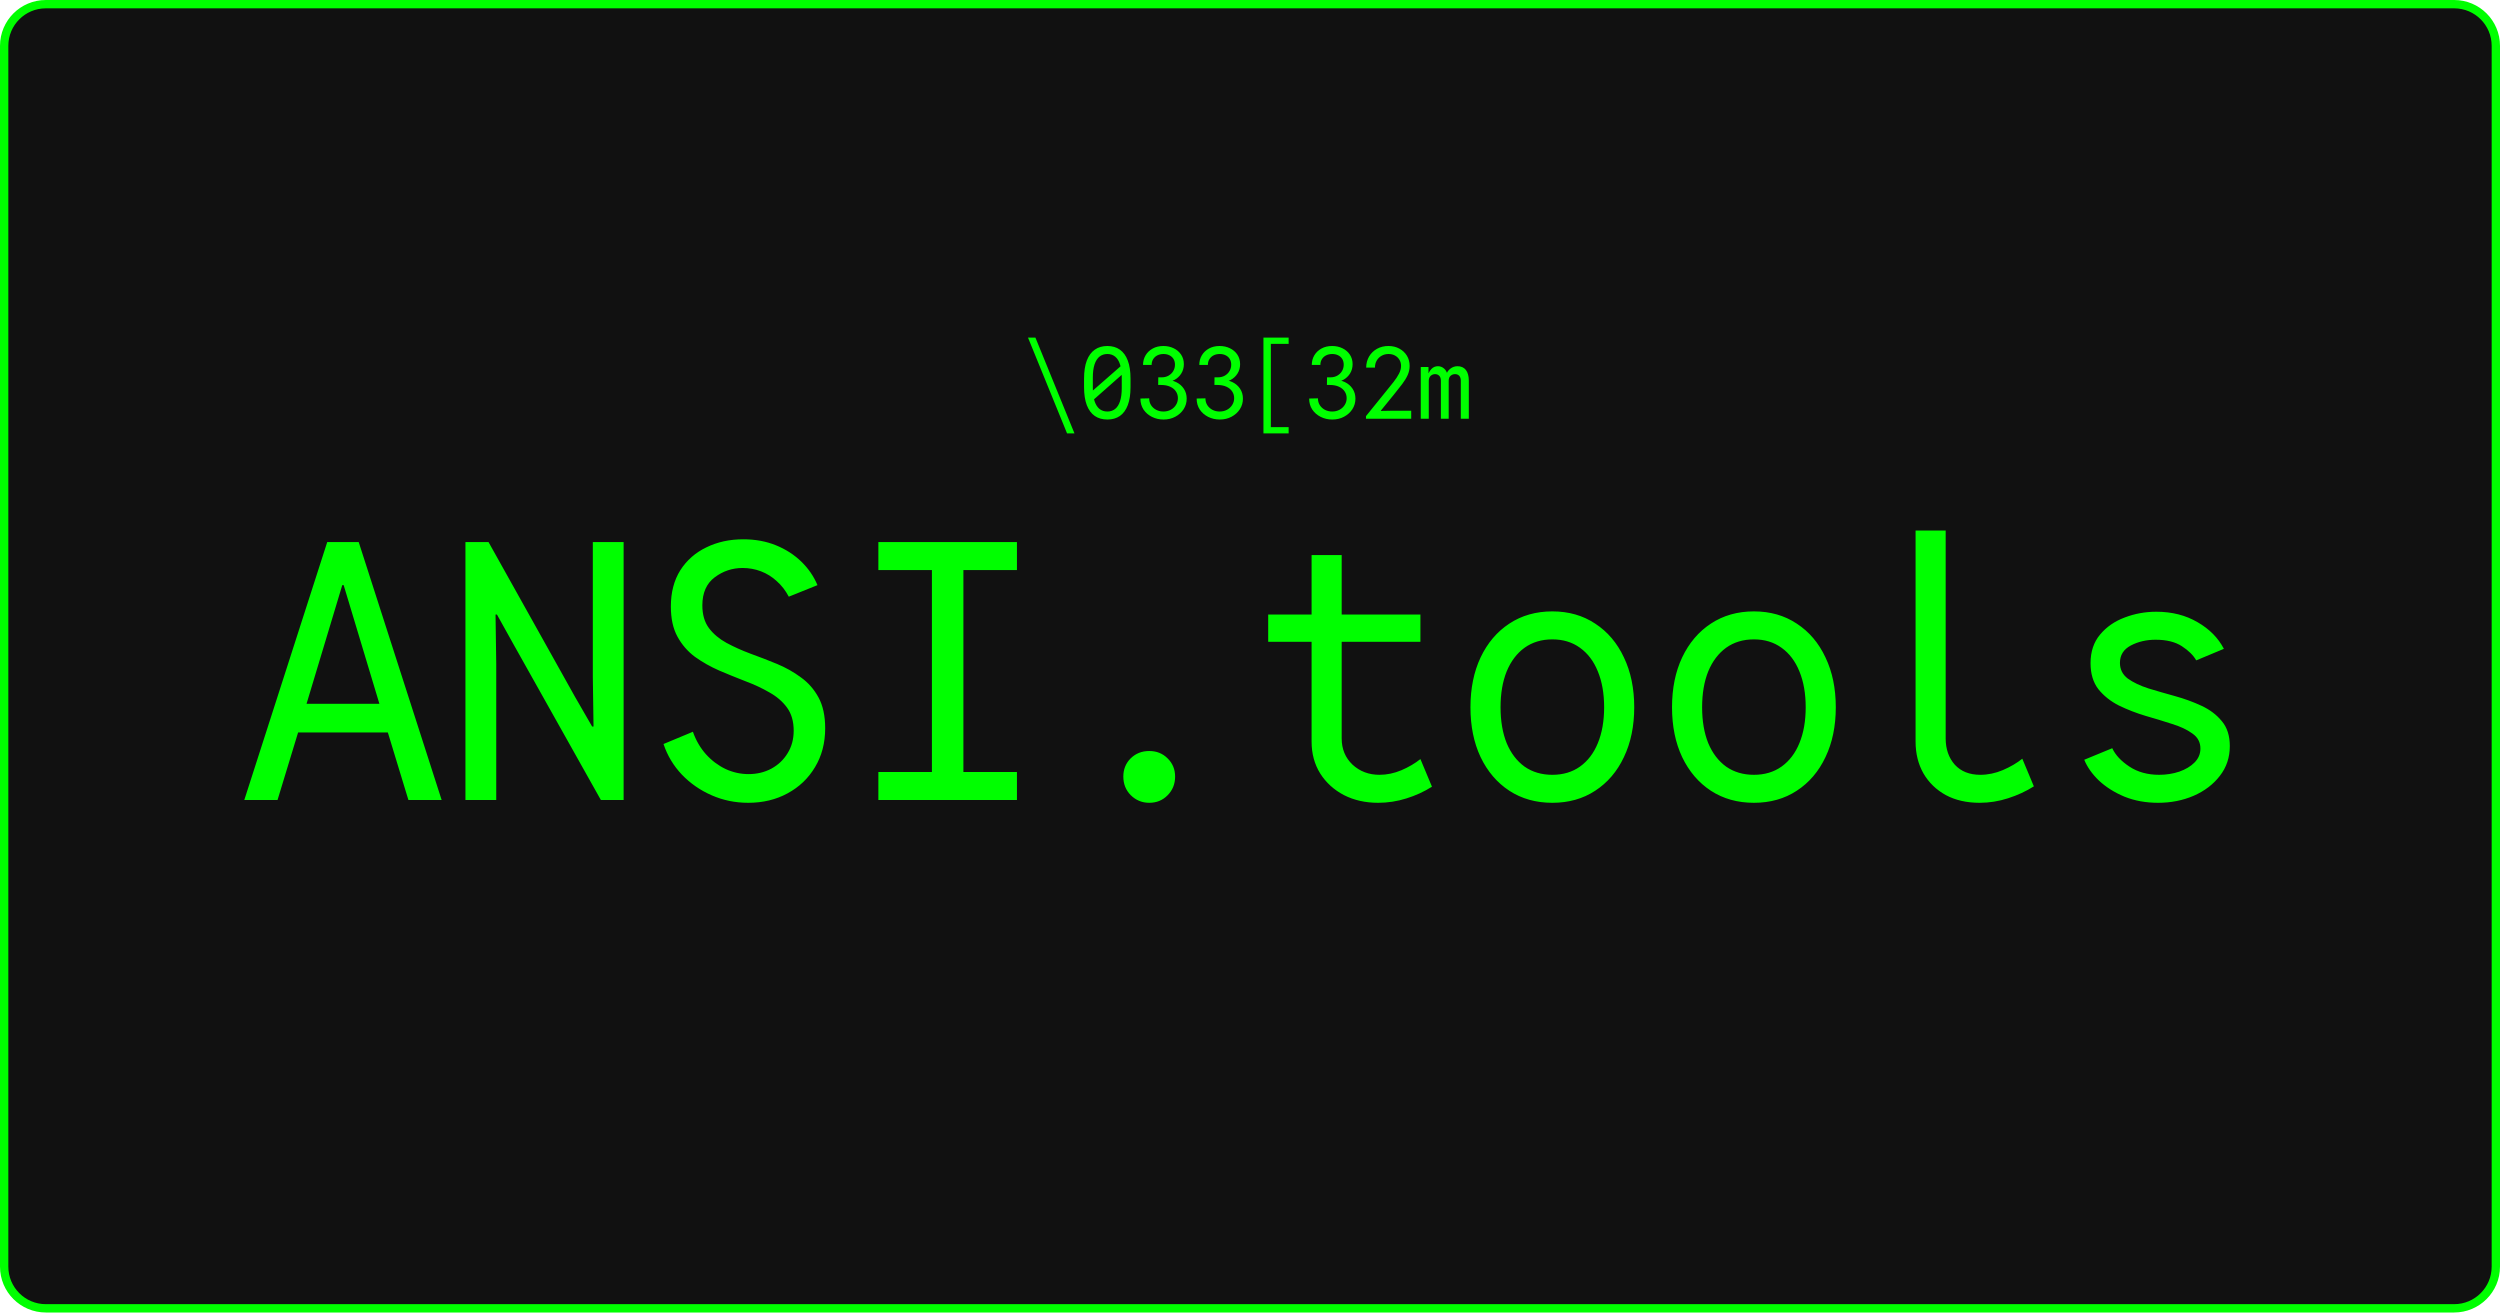
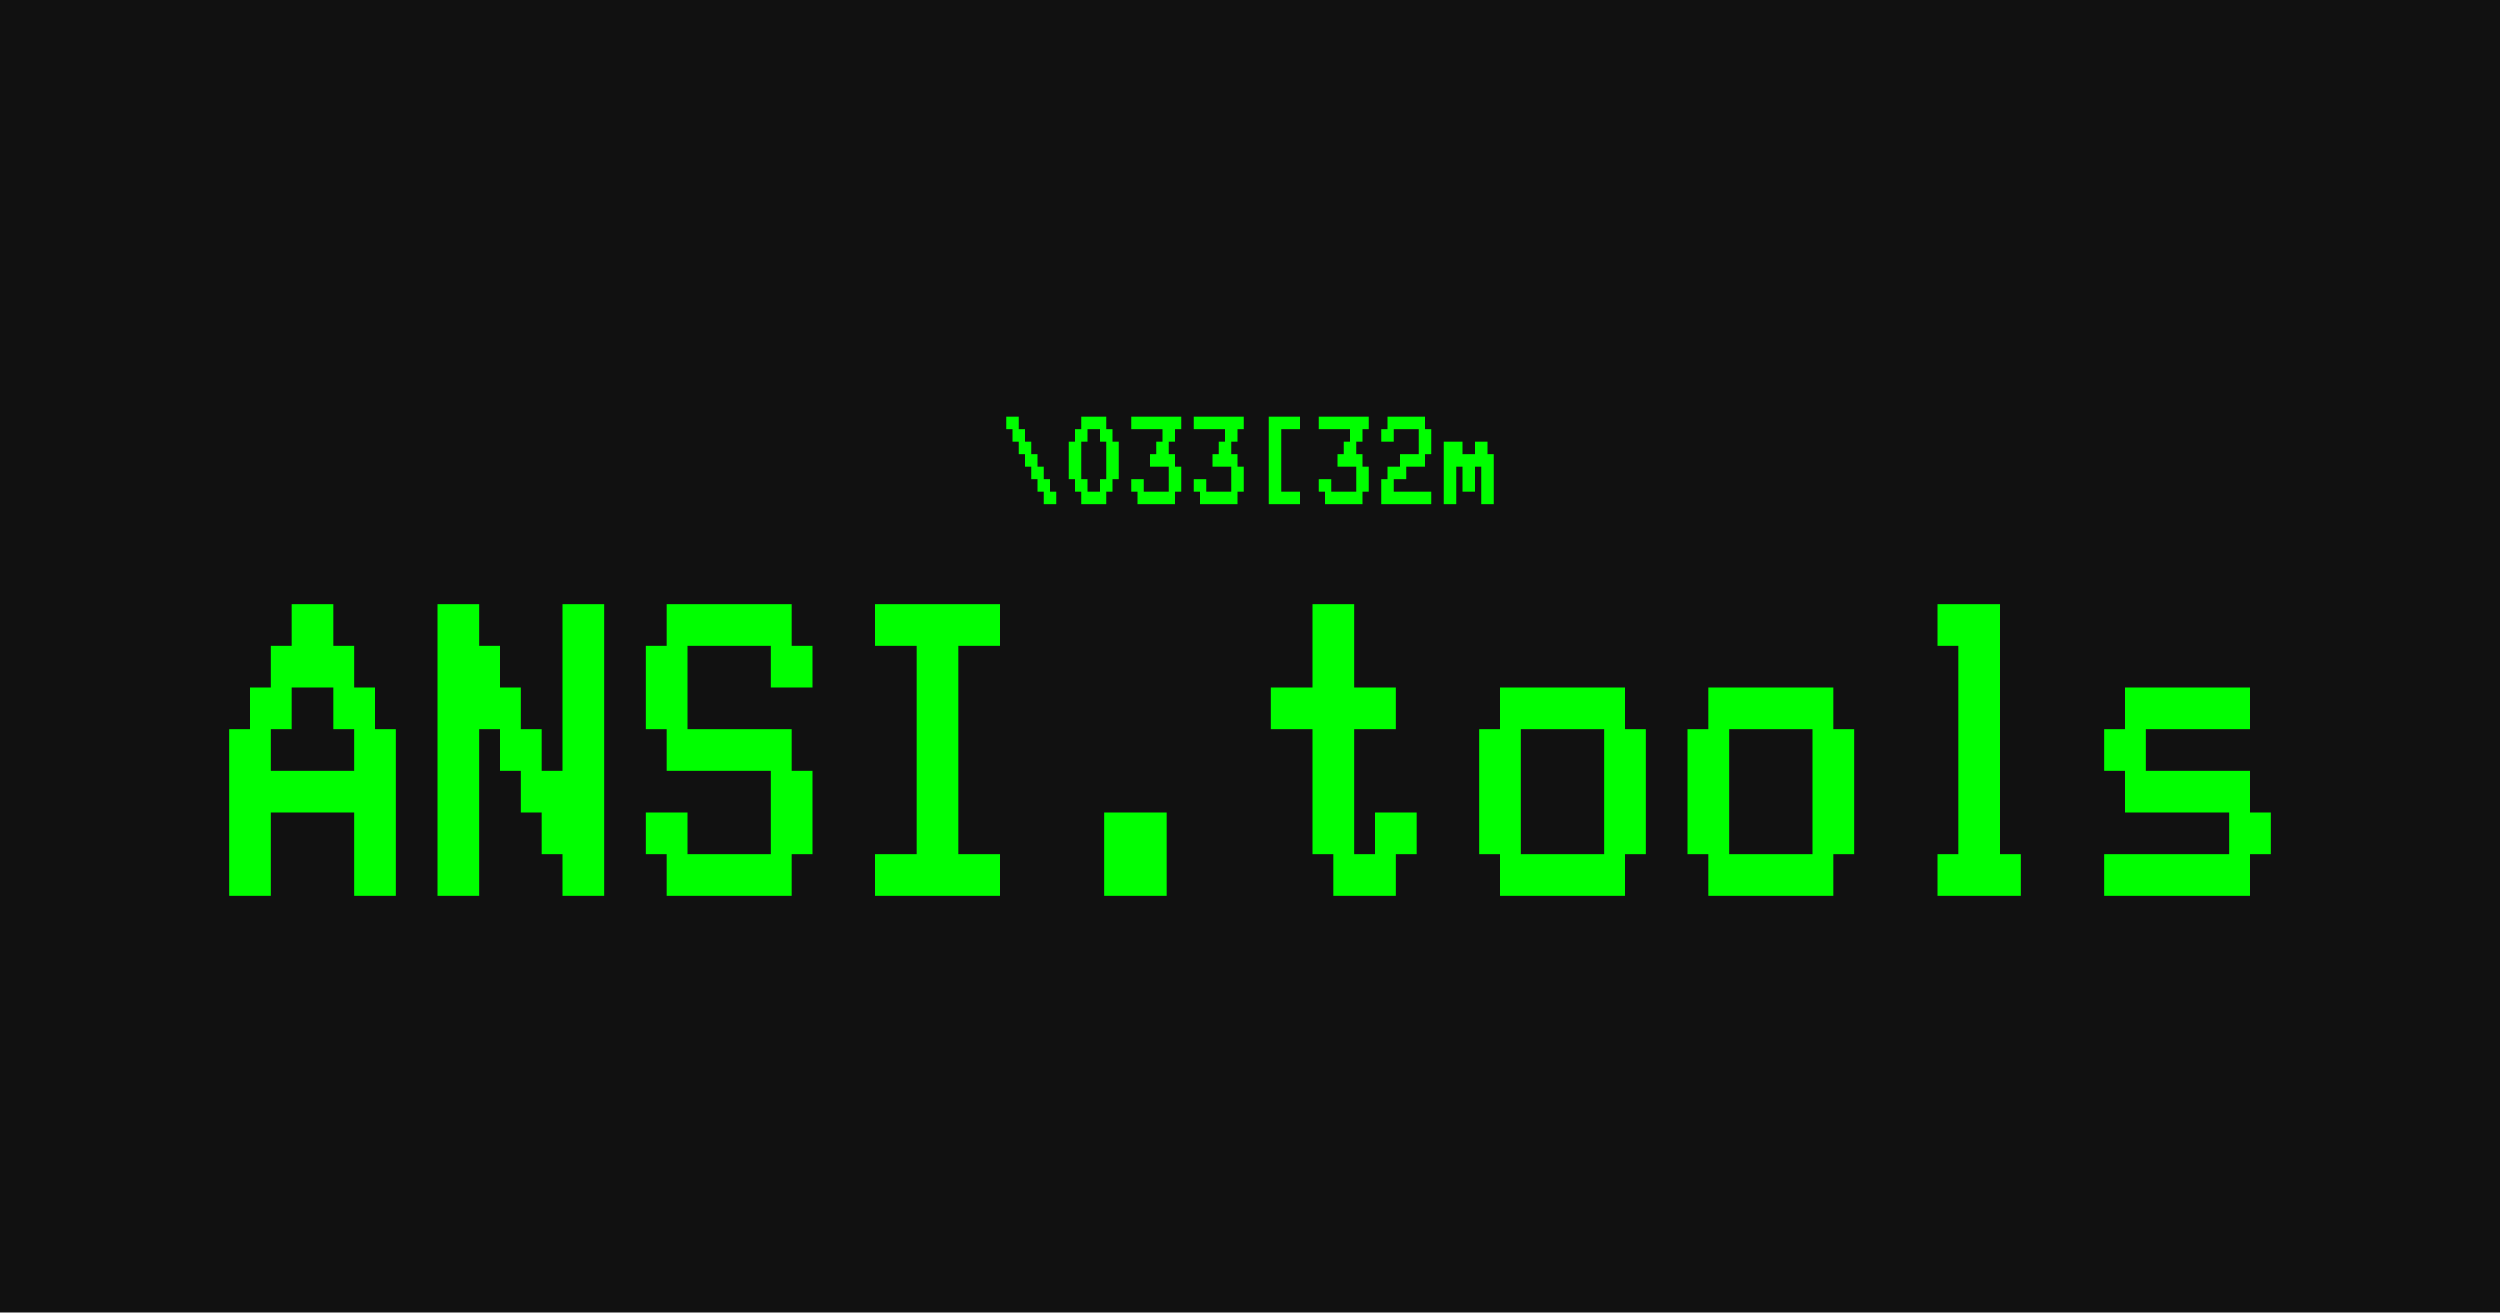
- <svg xmlns="http://www.w3.org/2000/svg" viewBox="0 0 1200 630" fill="none">
-   <rect fill="#111" stroke="#0F0" stroke-width="4" x="2" y="2" width="1196" height="626" rx="20" />
-   <path fill="#0F0" d="M515.75 208.031h-3.562l-18.75-45.984H497l18.75 45.984Zm15.797-6.656c-2.359 0-4.375-.57-6.047-1.711-1.672-1.156-2.953-2.891-3.844-5.203-.875-2.313-1.312-5.195-1.312-8.649v-4.031c0-3.484.437-6.383 1.312-8.695.891-2.328 2.172-4.078 3.844-5.25 1.672-1.172 3.688-1.758 6.047-1.758 2.344 0 4.344.586 6 1.758 1.656 1.172 2.922 2.922 3.797 5.25.875 2.312 1.312 5.211 1.312 8.695v4.031c0 3.454-.437 6.336-1.312 8.649-.875 2.312-2.141 4.047-3.797 5.203-1.656 1.141-3.656 1.711-6 1.711Zm0-3.844c1.453 0 2.695-.414 3.726-1.242 1.032-.828 1.813-2.07 2.344-3.727.547-1.656.821-3.734.821-6.234v-5.109c0-2.516-.274-4.61-.821-6.281-.531-1.672-1.312-2.922-2.344-3.75-1.031-.844-2.273-1.266-3.726-1.266-1.469 0-2.727.414-3.774 1.242-1.031.828-1.828 2.078-2.39 3.75-.547 1.672-.821 3.774-.821 6.305v5.109c0 2.469.274 4.539.821 6.211.547 1.656 1.336 2.906 2.367 3.75 1.047.828 2.312 1.242 3.797 1.242Zm-7.594-4.828-1.781-3.141 16.922-14.812 1.687 3.094-16.828 14.859Zm34.547 8.672c-2.016 0-3.867-.422-5.555-1.266-1.687-.843-3.039-2.015-4.054-3.515-1-1.516-1.5-3.282-1.5-5.297l4.218-.094c0 1.25.305 2.352.914 3.305a6.45 6.45 0 0 0 2.485 2.226c1.031.532 2.18.797 3.445.797 1.297 0 2.469-.281 3.516-.843a6.526 6.526 0 0 0 2.484-2.297c.625-.969.938-2.063.938-3.282 0-1.203-.321-2.281-.961-3.234-.625-.953-1.539-1.703-2.742-2.25-1.204-.563-2.672-.844-4.407-.844h-1.359l.047-3.656h1.593c1.282 0 2.399-.273 3.352-.82.969-.563 1.719-1.297 2.25-2.203.547-.922.82-1.93.82-3.024 0-1.078-.234-2-.703-2.766a4.611 4.611 0 0 0-1.945-1.757c-.828-.422-1.774-.633-2.836-.633-1.125 0-2.117.219-2.977.656a4.916 4.916 0 0 0-2.015 1.852c-.485.781-.727 1.695-.727 2.742h-4.125c0-1.703.406-3.242 1.219-4.617.828-1.375 1.969-2.461 3.422-3.258 1.469-.813 3.172-1.219 5.109-1.219 1.844 0 3.508.367 4.992 1.102 1.485.718 2.664 1.734 3.54 3.047.874 1.312 1.312 2.835 1.312 4.57 0 1.687-.414 3.187-1.242 4.5a8.614 8.614 0 0 1-3.258 3.047c-1.344.718-2.812 1.047-4.406.984v-.937c1.937-.079 3.679.265 5.226 1.031 1.547.75 2.774 1.812 3.68 3.187.906 1.375 1.359 2.953 1.359 4.735 0 1.875-.492 3.57-1.476 5.086-.985 1.515-2.321 2.718-4.008 3.609-1.672.891-3.547 1.336-5.625 1.336Zm27 0c-2.016 0-3.867-.422-5.555-1.266-1.687-.843-3.039-2.015-4.054-3.515-1-1.516-1.5-3.282-1.5-5.297l4.218-.094c0 1.25.305 2.352.914 3.305a6.45 6.45 0 0 0 2.485 2.226c1.031.532 2.18.797 3.445.797 1.297 0 2.469-.281 3.516-.843a6.526 6.526 0 0 0 2.484-2.297c.625-.969.938-2.063.938-3.282 0-1.203-.321-2.281-.961-3.234-.625-.953-1.539-1.703-2.742-2.25-1.204-.563-2.672-.844-4.407-.844h-1.359l.047-3.656h1.593c1.282 0 2.399-.273 3.352-.82.969-.563 1.719-1.297 2.25-2.203.547-.922.82-1.93.82-3.024 0-1.078-.234-2-.703-2.766a4.611 4.611 0 0 0-1.945-1.757c-.828-.422-1.774-.633-2.836-.633-1.125 0-2.117.219-2.977.656a4.916 4.916 0 0 0-2.015 1.852c-.485.781-.727 1.695-.727 2.742h-4.125c0-1.703.406-3.242 1.219-4.617.828-1.375 1.969-2.461 3.422-3.258 1.469-.813 3.172-1.219 5.109-1.219 1.844 0 3.508.367 4.992 1.102 1.485.718 2.664 1.734 3.54 3.047.874 1.312 1.312 2.835 1.312 4.57 0 1.687-.414 3.187-1.242 4.5a8.614 8.614 0 0 1-3.258 3.047c-1.344.718-2.812 1.047-4.406.984v-.937c1.937-.079 3.679.265 5.226 1.031 1.547.75 2.774 1.812 3.68 3.187.906 1.375 1.359 2.953 1.359 4.735 0 1.875-.492 3.57-1.476 5.086-.985 1.515-2.321 2.718-4.008 3.609-1.672.891-3.547 1.336-5.625 1.336Zm20.953 6.656v-45.984h12.094v3h-8.531v39.984h8.531v3h-12.094Zm33.047-6.656c-2.016 0-3.867-.422-5.555-1.266-1.687-.843-3.039-2.015-4.054-3.515-1-1.516-1.5-3.282-1.5-5.297l4.218-.094c0 1.25.305 2.352.914 3.305a6.45 6.45 0 0 0 2.485 2.226c1.031.532 2.18.797 3.445.797 1.297 0 2.469-.281 3.516-.843a6.526 6.526 0 0 0 2.484-2.297c.625-.969.938-2.063.938-3.282 0-1.203-.321-2.281-.961-3.234-.625-.953-1.539-1.703-2.742-2.25-1.204-.563-2.672-.844-4.407-.844h-1.359l.047-3.656h1.593c1.282 0 2.399-.273 3.352-.82.969-.563 1.719-1.297 2.25-2.203.547-.922.82-1.93.82-3.024 0-1.078-.234-2-.703-2.766a4.611 4.611 0 0 0-1.945-1.757c-.828-.422-1.774-.633-2.836-.633-1.125 0-2.117.219-2.977.656a4.916 4.916 0 0 0-2.015 1.852c-.485.781-.727 1.695-.727 2.742h-4.125c0-1.703.406-3.242 1.219-4.617.828-1.375 1.969-2.461 3.422-3.258 1.469-.813 3.172-1.219 5.109-1.219 1.844 0 3.508.367 4.992 1.102 1.485.718 2.664 1.734 3.54 3.047.874 1.312 1.312 2.835 1.312 4.57 0 1.687-.414 3.187-1.242 4.5a8.614 8.614 0 0 1-3.258 3.047c-1.344.718-2.812 1.047-4.406.984v-.937c1.937-.079 3.679.265 5.226 1.031 1.547.75 2.774 1.812 3.68 3.187.906 1.375 1.359 2.953 1.359 4.735 0 1.875-.492 3.57-1.476 5.086-.985 1.515-2.321 2.718-4.008 3.609-1.672.891-3.547 1.336-5.625 1.336Zm16.172-.375v-1.266l9.703-12a463.756 463.756 0 0 0 3.563-4.429c1.078-1.375 1.937-2.688 2.578-3.938.656-1.25.984-2.492.984-3.726 0-1.125-.266-2.118-.797-2.977a5.408 5.408 0 0 0-2.133-2.016c-.89-.484-1.914-.726-3.07-.726-1.234 0-2.344.281-3.328.844a6.123 6.123 0 0 0-2.344 2.296c-.562.969-.844 2.094-.844 3.376h-4.218c.015-2 .484-3.782 1.406-5.344a10.048 10.048 0 0 1 3.82-3.68c1.61-.891 3.43-1.336 5.461-1.336 1.938 0 3.672.414 5.203 1.242 1.532.813 2.742 1.938 3.633 3.375.891 1.438 1.336 3.086 1.336 4.946 0 1.531-.313 2.992-.937 4.382-.626 1.391-1.5 2.829-2.626 4.313a143.047 143.047 0 0 1-3.89 4.945l-6.328 7.781v.188l5.015-.094h9.516V201h-21.703Zm26.297 0v-24.844h3.703v2.953h.516l-.891 1.219c.406-1.344 1.023-2.437 1.851-3.281.829-.844 1.852-1.266 3.071-1.266 1.078 0 2.039.36 2.883 1.078.859.703 1.414 1.688 1.664 2.953l-.891-.937h1.266l-.938.937c.328-1.171 1-2.132 2.016-2.882 1.015-.766 2.14-1.149 3.375-1.149.859 0 1.625.149 2.297.446a4.447 4.447 0 0 1 1.711 1.335c.468.579.82 1.297 1.054 2.157.25.859.375 1.843.375 2.953V201h-3.843v-18.234c0-1.032-.25-1.821-.75-2.368-.5-.546-1.172-.82-2.016-.82-.813 0-1.524.266-2.133.797s-.914 1.328-.914 2.391V201h-3.75v-18.234c0-1.063-.266-1.86-.797-2.391-.516-.531-1.187-.797-2.016-.797-.796 0-1.5.281-2.109.844-.594.547-.891 1.359-.891 2.437V201h-3.843ZM117.258 384l39.808-123.793h15.118L211.992 384h-15.957l-11.254-36.953-1.511-5.375-18.309-60.805h-.672l-18.309 60.805-1.511 5.375L133.215 384h-15.957Zm20.324-32.418v-13.773h54.086v13.773h-54.086ZM223.414 384V260.207H234.5l41.488 74.242 8.231 14.278h.672l-.336-23.684v-64.836h14.781V384h-10.918l-41.656-74.242-8.231-14.781h-.672l.336 23.683V384h-14.781Zm135.719 1.344c-6.215 0-12.066-1.204-17.553-3.612-5.487-2.407-10.246-5.711-14.277-9.91-4.032-4.255-6.971-9.154-8.819-14.697l14.11-5.879c1.455 4.143 3.555 7.755 6.299 10.834 2.743 3.024 5.878 5.375 9.406 7.055 3.527 1.623 7.194 2.435 11.002 2.435 4.031 0 7.67-.868 10.918-2.603 3.303-1.792 5.907-4.255 7.81-7.391 1.96-3.135 2.94-6.747 2.94-10.834 0-4.479-1.064-8.174-3.192-11.086-2.127-2.911-4.955-5.347-8.482-7.306-3.471-2.016-7.307-3.808-11.506-5.375a399.525 399.525 0 0 1-12.598-5.123c-4.199-1.848-8.062-4.032-11.589-6.551-3.472-2.576-6.271-5.795-8.399-9.658-2.127-3.864-3.191-8.707-3.191-14.53 0-6.774 1.511-12.569 4.535-17.384 3.079-4.816 7.251-8.483 12.514-11.002 5.263-2.576 11.169-3.864 17.72-3.864 5.711 0 10.918.952 15.621 2.856 4.703 1.903 8.763 4.507 12.178 7.81 3.415 3.304 6.019 7.083 7.811 11.338l-13.774 5.543c-1.568-2.967-3.499-5.459-5.795-7.474a23.153 23.153 0 0 0-7.558-4.704c-2.8-1.063-5.739-1.595-8.819-1.595-4.927 0-9.378 1.483-13.353 4.451-3.975 2.967-5.963 7.474-5.963 13.521 0 4.424 1.064 8.063 3.191 10.918 2.128 2.8 4.927 5.151 8.399 7.055 3.527 1.904 7.39 3.639 11.59 5.207a291.065 291.065 0 0 1 12.597 4.871c4.199 1.736 8.035 3.891 11.506 6.467 3.527 2.519 6.355 5.739 8.483 9.658 2.127 3.919 3.191 8.847 3.191 14.781 0 7.055-1.624 13.27-4.871 18.645-3.192 5.375-7.587 9.574-13.186 12.598-5.543 3.023-11.841 4.535-18.896 4.535ZM447.316 384V260.207h15.118V384h-15.118Zm-25.699 0v-13.438h66.516V384h-66.516Zm0-110.355v-13.438h66.516v13.438h-66.516Zm130.008 111.699c-3.415 0-6.355-1.204-8.818-3.612-2.408-2.407-3.612-5.403-3.612-8.986 0-3.471 1.176-6.383 3.528-8.734 2.407-2.352 5.375-3.528 8.902-3.528 3.527 0 6.467 1.176 8.818 3.528 2.408 2.351 3.612 5.263 3.612 8.734 0 3.583-1.204 6.579-3.612 8.986-2.351 2.408-5.291 3.612-8.818 3.612Zm109.852 0c-6.103 0-11.562-1.232-16.377-3.696-4.815-2.519-8.623-5.99-11.422-10.414-2.744-4.423-4.116-9.518-4.116-15.285v-89.527h14.446v88.016c0 5.095 1.735 9.294 5.207 12.597 3.527 3.248 7.838 4.871 12.933 4.871 3.528 0 7.027-.728 10.498-2.183 3.528-1.512 6.579-3.304 9.155-5.375l5.543 13.269c-3.696 2.352-7.783 4.227-12.262 5.627a44.82 44.82 0 0 1-13.605 2.1Zm-52.743-77.266v-13.101h73.067v13.101h-73.067Zm136.391 77.266c-7.839 0-14.725-1.932-20.66-5.795-5.879-3.863-10.47-9.238-13.774-16.125-3.247-6.887-4.871-14.865-4.871-23.936 0-9.07 1.624-17.049 4.871-23.935 3.304-6.943 7.895-12.346 13.774-16.209 5.935-3.92 12.821-5.879 20.66-5.879s14.697 1.959 20.576 5.879c5.935 3.863 10.526 9.266 13.774 16.209 3.303 6.886 4.955 14.865 4.955 23.935 0 9.071-1.652 17.049-4.955 23.936-3.248 6.887-7.839 12.262-13.774 16.125-5.879 3.863-12.737 5.795-20.576 5.795Zm0-13.438c5.151 0 9.574-1.316 13.27-3.947 3.751-2.688 6.606-6.439 8.566-11.254 2.016-4.871 3.023-10.61 3.023-17.217 0-6.606-1.007-12.345-3.023-17.217-1.96-4.871-4.815-8.65-8.566-11.337-3.696-2.688-8.119-4.032-13.27-4.032s-9.602 1.344-13.354 4.032c-3.695 2.687-6.55 6.466-8.566 11.337-1.96 4.872-2.939 10.611-2.939 17.217 0 6.607.979 12.346 2.939 17.217 2.016 4.815 4.871 8.566 8.566 11.254 3.752 2.631 8.203 3.947 13.354 3.947Zm96.75 13.438c-7.839 0-14.725-1.932-20.66-5.795-5.879-3.863-10.47-9.238-13.774-16.125-3.247-6.887-4.871-14.865-4.871-23.936 0-9.07 1.624-17.049 4.871-23.935 3.304-6.943 7.895-12.346 13.774-16.209 5.935-3.92 12.821-5.879 20.66-5.879s14.697 1.959 20.576 5.879c5.935 3.863 10.526 9.266 13.774 16.209 3.303 6.886 4.955 14.865 4.955 23.935 0 9.071-1.652 17.049-4.955 23.936-3.248 6.887-7.839 12.262-13.774 16.125-5.879 3.863-12.737 5.795-20.576 5.795Zm0-13.438c5.151 0 9.574-1.316 13.27-3.947 3.751-2.688 6.606-6.439 8.566-11.254 2.016-4.871 3.023-10.61 3.023-17.217 0-6.606-1.007-12.345-3.023-17.217-1.96-4.871-4.815-8.65-8.566-11.337-3.696-2.688-8.119-4.032-13.27-4.032s-9.602 1.344-13.354 4.032c-3.695 2.687-6.55 6.466-8.566 11.337-1.96 4.872-2.939 10.611-2.939 17.217 0 6.607.979 12.346 2.939 17.217 2.016 4.815 4.871 8.566 8.566 11.254 3.752 2.631 8.203 3.947 13.354 3.947Zm108.34 13.438c-6.215 0-11.618-1.232-16.209-3.696-4.591-2.519-8.175-5.99-10.75-10.414-2.52-4.423-3.779-9.518-3.779-15.285V254.664h14.445v99.774c0 5.095 1.456 9.294 4.367 12.597 2.968 3.248 7.055 4.871 12.262 4.871 3.639 0 7.25-.756 10.834-2.267 3.639-1.568 6.747-3.388 9.322-5.459l5.543 13.269c-3.695 2.352-7.811 4.255-12.346 5.711a44.018 44.018 0 0 1-13.689 2.184Zm85.665 0c-5.88 0-11.26-.98-16.13-2.94-4.81-2.015-8.9-4.591-12.26-7.726-3.3-3.192-5.65-6.523-7.05-9.994l13.44-5.543c1.51 3.247 4.25 6.186 8.23 8.818 3.97 2.631 8.73 3.947 14.27 3.947 3.42 0 6.64-.504 9.66-1.511 3.02-1.064 5.46-2.52 7.31-4.368 1.9-1.903 2.85-4.143 2.85-6.718 0-3.024-1.28-5.431-3.86-7.223-2.52-1.848-5.8-3.387-9.83-4.619-3.97-1.288-8.2-2.576-12.68-3.863a84.862 84.862 0 0 1-12.76-4.956c-3.98-2.015-7.25-4.619-9.83-7.81-2.52-3.248-3.78-7.419-3.78-12.514 0-5.487 1.51-10.05 4.54-13.689 3.08-3.696 7.02-6.439 11.84-8.231 4.81-1.847 9.88-2.771 15.2-2.771 7.5 0 14.11 1.679 19.82 5.039 5.71 3.303 9.91 7.558 12.6 12.766l-13.27 5.542c-1.4-2.463-3.7-4.731-6.89-6.802-3.19-2.072-7.39-3.108-12.6-3.108-4.42 0-8.4.924-11.92 2.772-3.47 1.847-5.21 4.619-5.21 8.314 0 3.136 1.26 5.655 3.78 7.559 2.58 1.847 5.85 3.415 9.83 4.703 4.03 1.232 8.28 2.464 12.76 3.695 4.48 1.232 8.71 2.772 12.68 4.619 4.03 1.848 7.31 4.312 9.83 7.391 2.57 3.023 3.86 7.027 3.86 12.01 0 5.431-1.59 10.19-4.78 14.277-3.14 4.087-7.34 7.279-12.6 9.574-5.21 2.24-10.89 3.36-17.05 3.36Z" />
+ <svg xmlns="http://www.w3.org/2000/svg" viewBox="0 0 1200 630">
+   <rect width="1200" height="630" fill="#111" />
+   <g fill="#0f0">
+     <path transform="matrix(3 0 0 3 483 194)" d="m0 2h2v2h-2zm12 0h4v2h-4zm8 0h8v2h-8zm10 0h8v2h-8zm12 0h5v2h-5zm8 0h8v2h-8zm11 0h6v2h-6zm-60 2h2v2h-2zm10 0h2v2h-2zm4 0h2v2h-2zm10 0h2v2h-2zm10 0h2v2h-2zm7 0h2v10h-2zm13 0h2v2h-2zm5 0h2v2h-2zm6 0h2v4h-2zm-64 2h2v2h-2zm8 0h2v6h-2zm6 0h2v6h-2zm8 0h2v2h-2zm10 0h2v2h-2zm20 0h2v2h-2zm16 0h3v2h-3zm5 0h2v2h-2zm-72 2h2v2h-2zm20 0h4v2h-4zm10 0h4v2h-4zm20 0h4v2h-4zm10 0h4v2h-4zm7 0h8v2h-8zm-66 2h2v2h-2zm22 0h2v4h-2zm10 0h2v4h-2zm20 0h2v4h-2zm5 0h3v2h-3zm9 0h2v6h-2zm3 0h2v4h-2zm3 0h2v6h-2zm-71 2h2v2h-2zm6 0h2v2h-2zm4 0h2v2h-2zm5 0h2v2h-2zm10 0h2v2h-2zm20 0h2v2h-2zm10 0h2v2h-2zm-54 2h2v2h-2zm6 0h4v2h-4zm9 0h6v2h-6zm10 0h6v2h-6zm11 0h5v2h-5zm9 0h6v2h-6zm9 0h8v2h-8z" />
+     <path transform="matrix(10 0 0 10 110 270)" d="m3 2h2v2h-2zm7 0h2v2h-2zm6 0h2v8h-2zm5 0h6v2h-6zm10 0h6v2h-6zm21 0h2v4h-2zm30 0h3v2h-3zm-80 2h4v2h-4zm8 0h3v2h-3zm10 0h2v4h-2zm6 0h2v2h-2zm7 0h2v10h-2zm50 0h2v10h-2zm-82 2h2v2h-2zm4 0h2v2h-2zm5 0h4v2h-4zm40 0h6v2h-6zm11 0h6v2h-6zm10 0h6v2h-6zm20 0h6v2h-6zm-91 2h2v2h-2zm6 0h2v2h-2zm4 0h2v8h-2zm3 0h2v2h-2zm8 0h6v2h-6zm31 0h2v6h-2zm8 0h2v6h-2zm6 0h2v6h-2zm4 0h2v6h-2zm6 0h2v6h-2zm14 0h2v2h-2zm-90 2h8v2h-8zm14 0h4v2h-4zm12 0h2v4h-2zm65 0h6v2h-6zm-91 2h2v4h-2zm6 0h2v4h-2zm9 0h3v2h-3zm5 0h2v2h-2zm22 0h3v4h-3zm13 0h2v2h-2zm41 0h2v2h-2zm-80 2h2v2h-2zm5 0h6v2h-6zm10 0h6v2h-6zm22 0h3v2h-3zm8 0h6v2h-6zm10 0h6v2h-6zm11 0h4v2h-4zm8 0h7v2h-7z" />
+   </g>
</svg>
